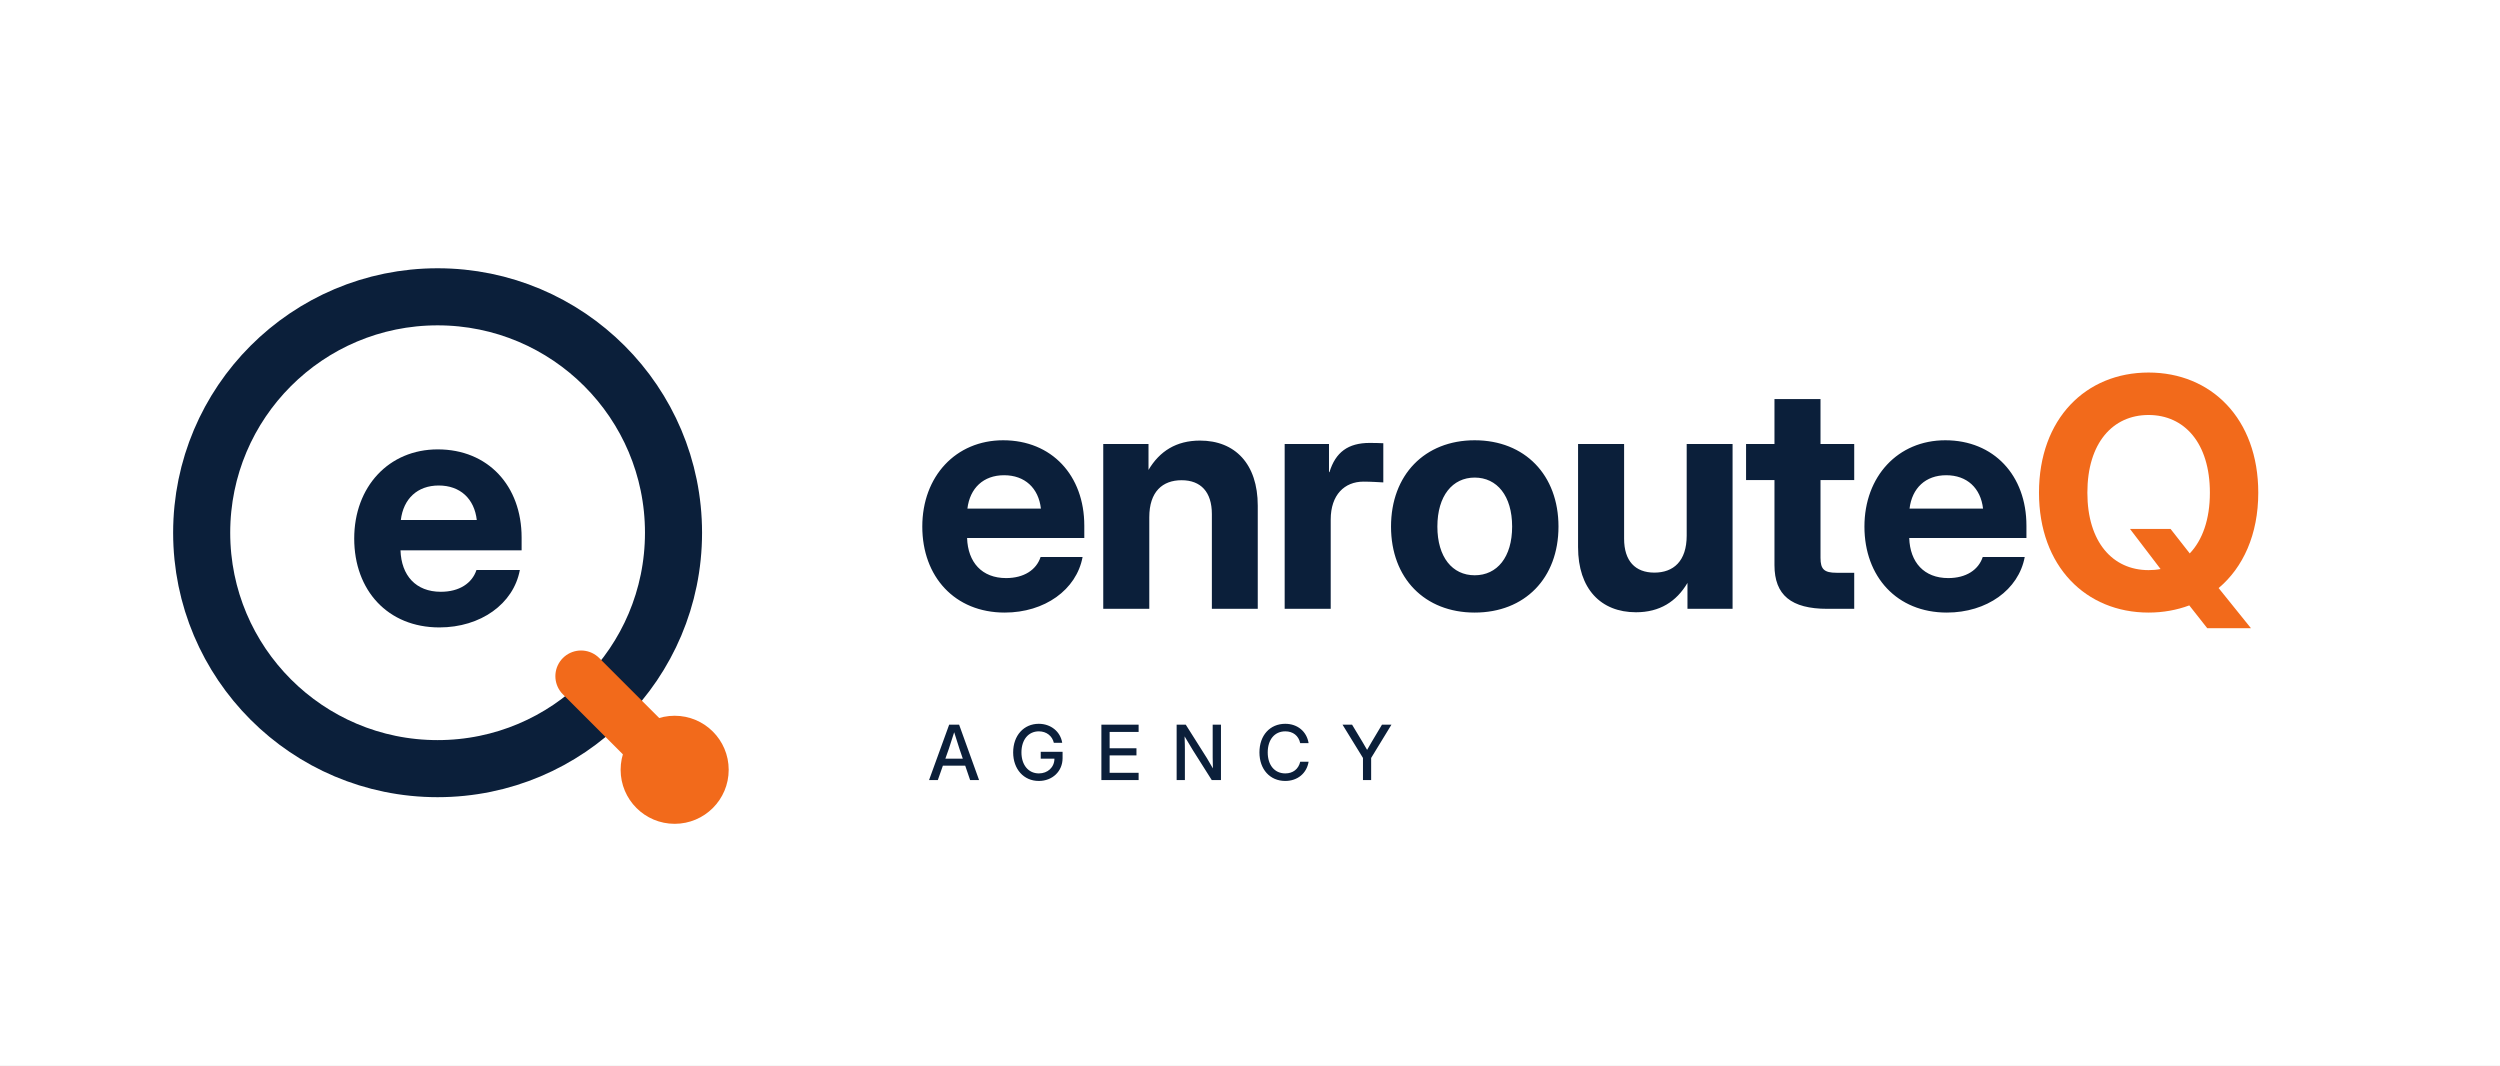
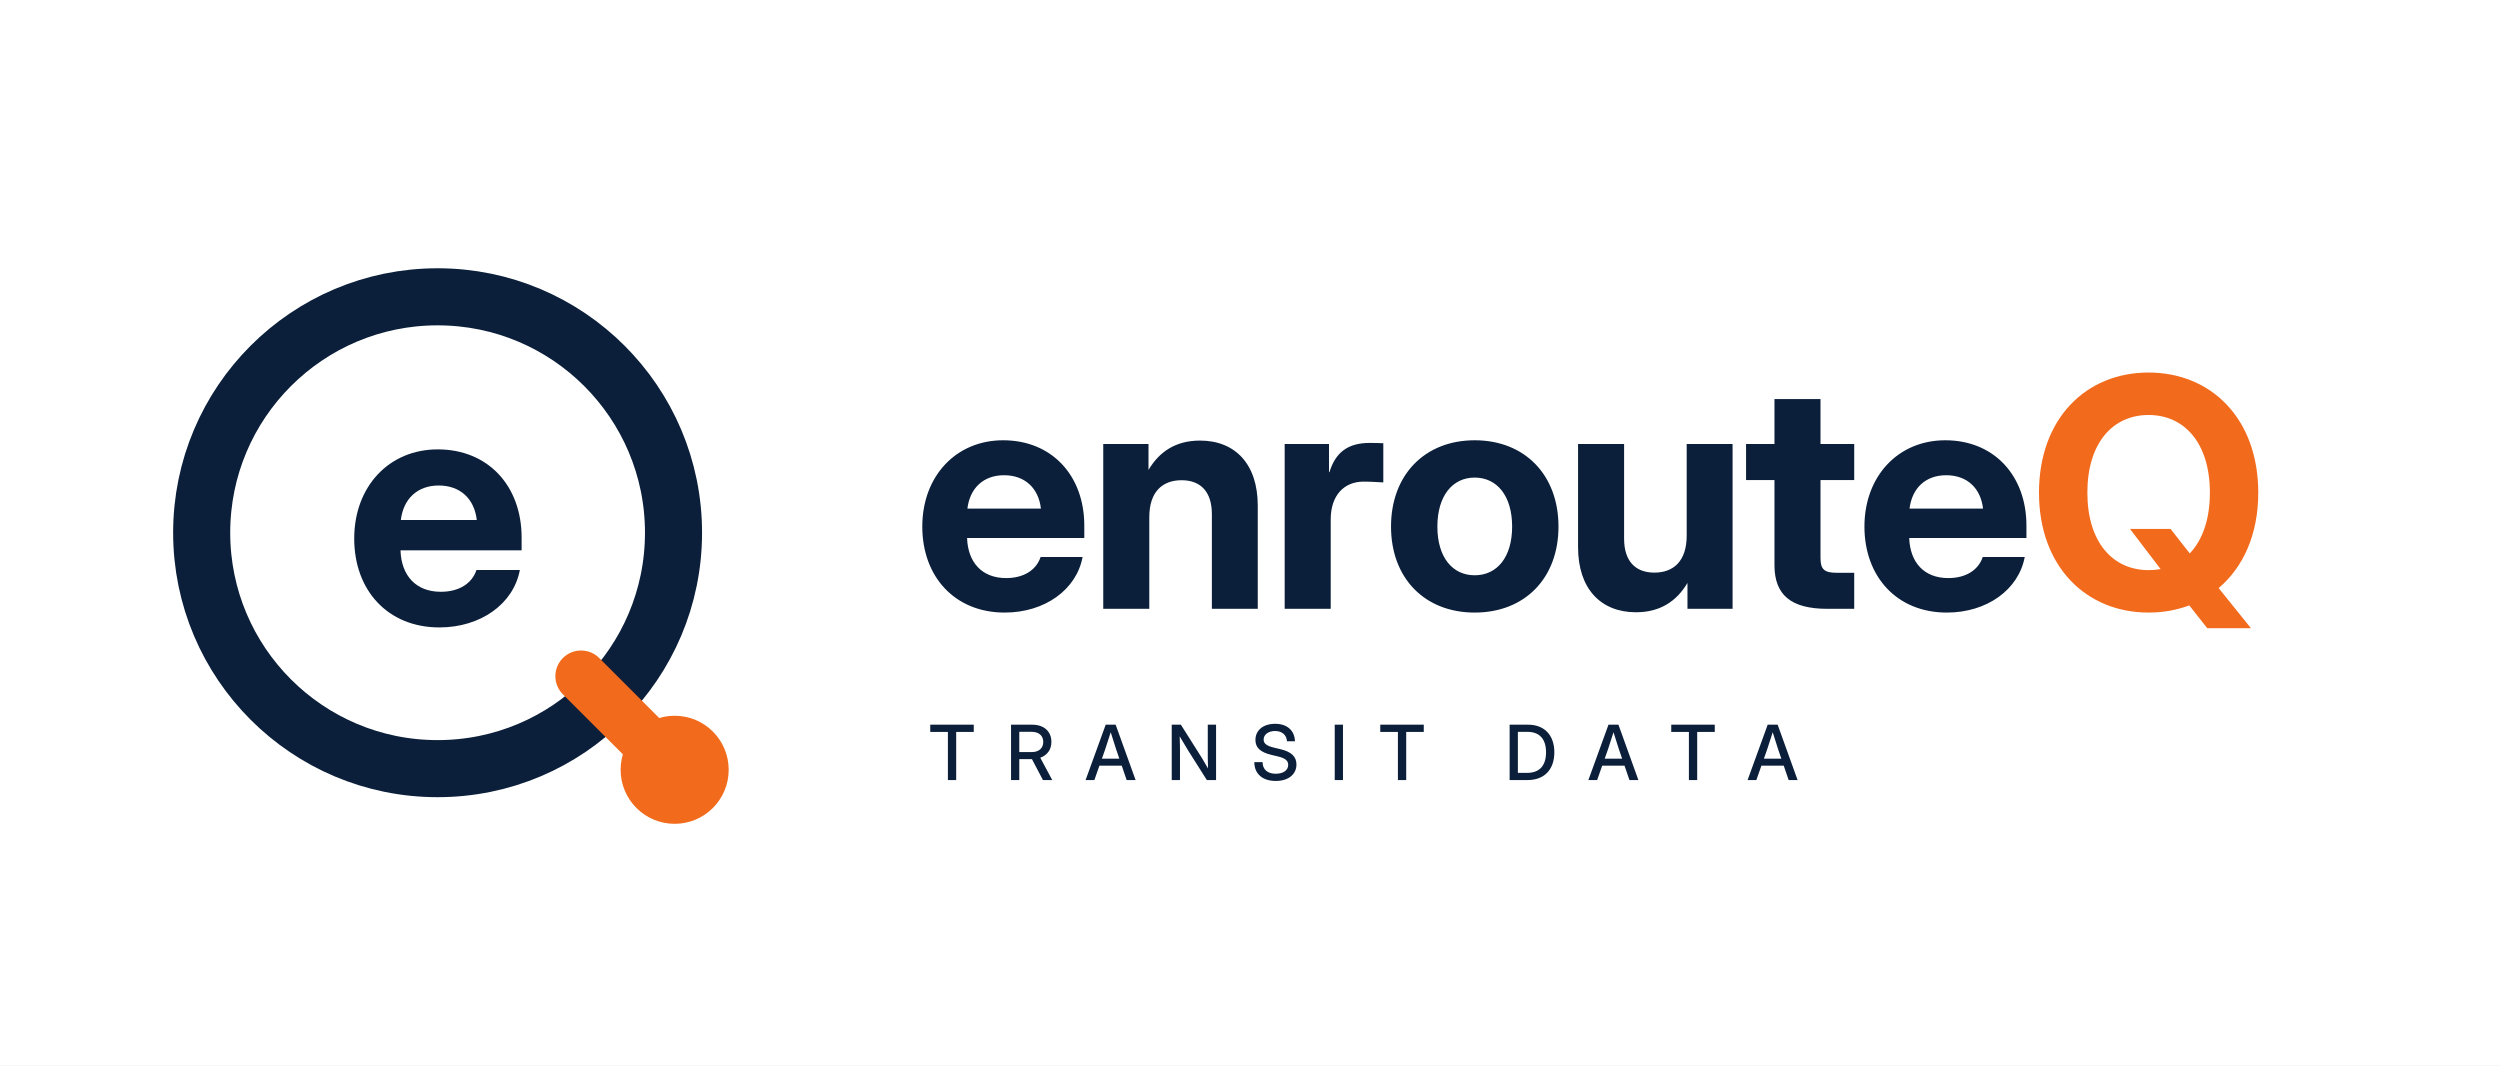
<svg xmlns="http://www.w3.org/2000/svg" viewBox="0 0 657 280" width="657" height="280">
  <rect width="657" height="280" fill="#FFFFFF" />
  <circle cx="115" cy="140" r="62" fill="none" stroke="#0B1F3A" stroke-width="15" />
  <line x1="152.7" y1="177.7" x2="177.3" y2="202.3" stroke="#F26A1B" stroke-width="13.5" stroke-linecap="round" />
  <circle cx="177.3" cy="202.3" r="14.2" fill="#F26A1B" />
  <path fill="#0B1F3A" d="M115.466 164.887C126.316 164.887 134.962 158.699 136.615 149.799H125.214C124.07 153.274 120.722 155.521 115.848 155.521C109.278 155.521 105.464 151.24 105.252 144.628H137.081V141.28C137.081 127.633 128.223 118.097 115.042 118.097C102.2 118.097 93.088 127.887 93.088 141.534C93.088 155.139 101.904 164.887 115.466 164.887ZM105.337 136.66C106.015 131.066 109.702 127.59 115.297 127.59C120.934 127.59 124.663 131.066 125.299 136.66Z" />
  <path fill="#0B1F3A" d="M264.035 160.984C274.535 160.984 282.902 154.996 284.502 146.383H273.469C272.361 149.746 269.121 151.92 264.404 151.92C258.047 151.92 254.355 147.777 254.15 141.379H284.953V138.139C284.953 124.932 276.381 115.703 263.625 115.703C251.197 115.703 242.379 125.178 242.379 138.385C242.379 151.551 250.91 160.984 264.035 160.984ZM254.232 133.668C254.889 128.254 258.457 124.891 263.871 124.891C269.326 124.891 272.936 128.254 273.551 133.668Z M302.033 135.924C302.033 129.197 305.52 126.203 310.523 126.203C315.568 126.203 318.48 129.279 318.48 135.104V160.0H330.539V132.889C330.539 121.938 324.592 115.785 315.363 115.785C309.129 115.785 304.74 118.574 301.828 123.496V116.688H289.934V160.0H302.033Z M337.611 160.0H349.711V136.539C349.711 130.018 353.361 126.572 358.324 126.572C360.375 126.572 362.631 126.736 363.533 126.777V116.482C362.549 116.441 361.359 116.4 359.965 116.4C354.264 116.4 350.982 118.861 349.383 124.07H349.26V116.688H337.611Z M387.545 160.984C400.711 160.984 409.57 151.961 409.57 138.385C409.57 124.809 400.711 115.703 387.545 115.703C374.42 115.703 365.561 124.809 365.561 138.385C365.561 151.961 374.42 160.984 387.545 160.984ZM387.545 151.182C381.68 151.182 377.742 146.424 377.742 138.385C377.742 130.305 381.721 125.506 387.545 125.506C393.41 125.506 397.389 130.305 397.389 138.385C397.389 146.424 393.451 151.182 387.545 151.182Z M429.932 160.902C436.166 160.902 440.555 158.113 443.467 153.191V160.0H455.32V116.688H443.262V140.764C443.262 147.49 439.775 150.484 434.771 150.484C429.727 150.484 426.814 147.408 426.814 141.584V116.688H414.715V143.799C414.715 154.75 420.703 160.902 429.932 160.902Z M487.289 116.688H478.43V104.875H466.33V116.688H458.865V126.162H466.33V148.516C466.33 156.391 470.719 160.0 480.234 160.0H487.289V150.525H482.654C479.373 150.525 478.43 149.582 478.43 146.629V126.162H487.289Z M511.629 160.984C522.129 160.984 530.496 154.996 532.096 146.383H521.062C519.955 149.746 516.715 151.92 511.998 151.92C505.641 151.92 501.949 147.777 501.744 141.379H532.547V138.139C532.547 124.932 523.975 115.703 511.219 115.703C498.791 115.703 489.973 125.178 489.973 138.385C489.973 151.551 498.504 160.984 511.629 160.984ZM501.826 133.668C502.482 128.254 506.051 124.891 511.465 124.891C516.92 124.891 520.529 128.254 521.145 133.668Z" />
  <path fill="#F26A1B" d="M564.639 160.984C568.453 160.984 572.062 160.328 575.344 159.098L580.061 165.086H591.545L583.055 154.545C589.494 149.131 593.473 140.477 593.473 129.484C593.473 110.002 581.086 97.902 564.639 97.902C548.191 97.902 535.846 110.002 535.846 129.484C535.846 148.844 548.191 160.984 564.639 160.984ZM559.758 139.0 567.797 149.541C566.771 149.746 565.746 149.828 564.639 149.828C555.205 149.828 548.561 142.445 548.561 129.484C548.561 116.441 555.205 109.059 564.639 109.059C574.072 109.059 580.758 116.441 580.758 129.484C580.758 136.539 578.789 141.953 575.467 145.439L570.422 139.0Z" />
-   <path fill="#0B1F3A" d="M244.156 205.0H246.461L247.789 201.221H253.658L254.947 205.0H257.301L252.057 190.449H249.439ZM248.443 199.375 249.352 196.797C249.752 195.596 250.172 194.316 250.758 192.432C251.334 194.316 251.744 195.596 252.145 196.797L253.023 199.375Z M272.996 205.234C276.57 205.234 279.246 202.705 279.246 199.238V197.568H273.504V199.375H277.107C277.088 201.689 275.311 203.252 273.025 203.252C270.262 203.252 268.436 201.035 268.436 197.734C268.436 194.414 270.252 192.197 273.016 192.197C275.018 192.197 276.541 193.418 276.951 195.215H279.148C278.689 192.256 276.15 190.215 272.986 190.215C269.09 190.215 266.258 193.252 266.258 197.734C266.258 202.148 269.051 205.234 272.996 205.234Z M289.443 205.0H299.229V203.096H291.611V198.525H298.662V196.641H291.611V192.354H299.229V190.449H289.443Z M309.221 205.0H311.389V197.129C311.389 196.484 311.379 195.225 311.311 193.516C312.277 195.176 313.068 196.494 313.479 197.139L318.449 205.0H320.871V190.449H318.693V199.111C318.693 199.639 318.713 200.879 318.752 201.934C318.166 200.898 317.521 199.795 317.18 199.248L311.623 190.449H309.221Z M337.768 205.234C340.941 205.234 343.402 203.271 343.9 200.176H341.703C341.244 202.148 339.76 203.252 337.787 203.252C334.916 203.252 333.158 201.025 333.158 197.734C333.158 194.424 334.916 192.197 337.787 192.197C339.77 192.197 341.264 193.311 341.693 195.293H343.9C343.393 192.188 340.941 190.215 337.768 190.215C333.744 190.215 330.98 193.252 330.98 197.734C330.98 202.188 333.754 205.234 337.768 205.234Z M358.189 205.0H360.338V199.189L365.67 190.449H363.18L360.445 195.039C360.035 195.723 359.654 196.396 359.273 197.07C358.893 196.396 358.502 195.723 358.092 195.039L355.328 190.449H352.818L358.189 199.189Z" />
+   <path fill="#0B1F3A" d="M244.469 192.354H249.107V205.0H251.285V192.354H255.904V190.449H244.469Z M265.701 205.0H267.869V199.492H271.092C271.121 199.492 271.16 199.492 271.189 199.492L274.09 205.0H276.531L273.387 199.131C275.203 198.477 276.307 197.012 276.307 194.98C276.307 192.197 274.354 190.449 271.238 190.449H265.701ZM267.869 197.646V192.324H271.141C273.016 192.324 274.168 193.34 274.168 194.98C274.168 196.621 273.025 197.646 271.15 197.646Z M285.293 205.0H287.598L288.926 201.221H294.795L296.084 205.0H298.438L293.193 190.449H290.576ZM289.58 199.375 290.488 196.797C290.889 195.596 291.309 194.316 291.895 192.432C292.471 194.316 292.881 195.596 293.281 196.797L294.16 199.375Z M307.932 205.0H310.1V197.129C310.1 196.484 310.09 195.225 310.021 193.516C310.988 195.176 311.779 196.494 312.189 197.139L317.16 205.0H319.582V190.449H317.404V199.111C317.404 199.639 317.424 200.879 317.463 201.934C316.877 200.898 316.232 199.795 315.891 199.248L310.334 190.449H307.932Z M335.268 205.234C338.568 205.234 340.707 203.516 340.707 200.898C340.707 198.818 339.359 197.559 336.439 196.865L334.867 196.494C332.865 196.016 332.084 195.41 332.084 194.355C332.084 193.037 333.324 192.109 335.082 192.109C336.918 192.109 338.109 193.135 338.217 194.805H340.316C340.229 191.963 338.246 190.215 335.111 190.215C331.986 190.215 329.926 191.904 329.926 194.463C329.926 196.475 331.215 197.695 334.154 198.389L335.746 198.77C337.768 199.248 338.539 199.893 338.539 201.016C338.539 202.432 337.24 203.34 335.268 203.34C333.09 203.34 331.811 202.207 331.801 200.283H329.633C329.633 203.359 331.781 205.234 335.268 205.234Z M352.936 190.449H350.768V205.0H352.936Z M362.732 192.354H367.371V205.0H369.549V192.354H374.168V190.449H362.732Z  M401.438 205.0C405.881 205.0 408.479 202.227 408.479 197.705C408.479 193.203 405.871 190.449 401.584 190.449H396.73V205.0ZM398.898 203.115V192.334H401.447C404.689 192.334 406.301 194.336 406.301 197.705C406.301 201.094 404.689 203.115 401.301 203.115Z M417.426 205.0H419.73L421.059 201.221H426.928L428.217 205.0H430.57L425.326 190.449H422.709ZM421.713 199.375 422.621 196.797C423.021 195.596 423.441 194.316 424.027 192.432C424.604 194.316 425.014 195.596 425.414 196.797L426.293 199.375Z M439.205 192.354H443.844V205.0H446.021V192.354H450.641V190.449H439.205Z M459.266 205.0H461.57L462.898 201.221H468.768L470.057 205.0H472.41L467.166 190.449H464.549ZM463.553 199.375 464.461 196.797C464.861 195.596 465.281 194.316 465.867 192.432C466.443 194.316 466.854 195.596 467.254 196.797L468.133 199.375Z" />
</svg>
